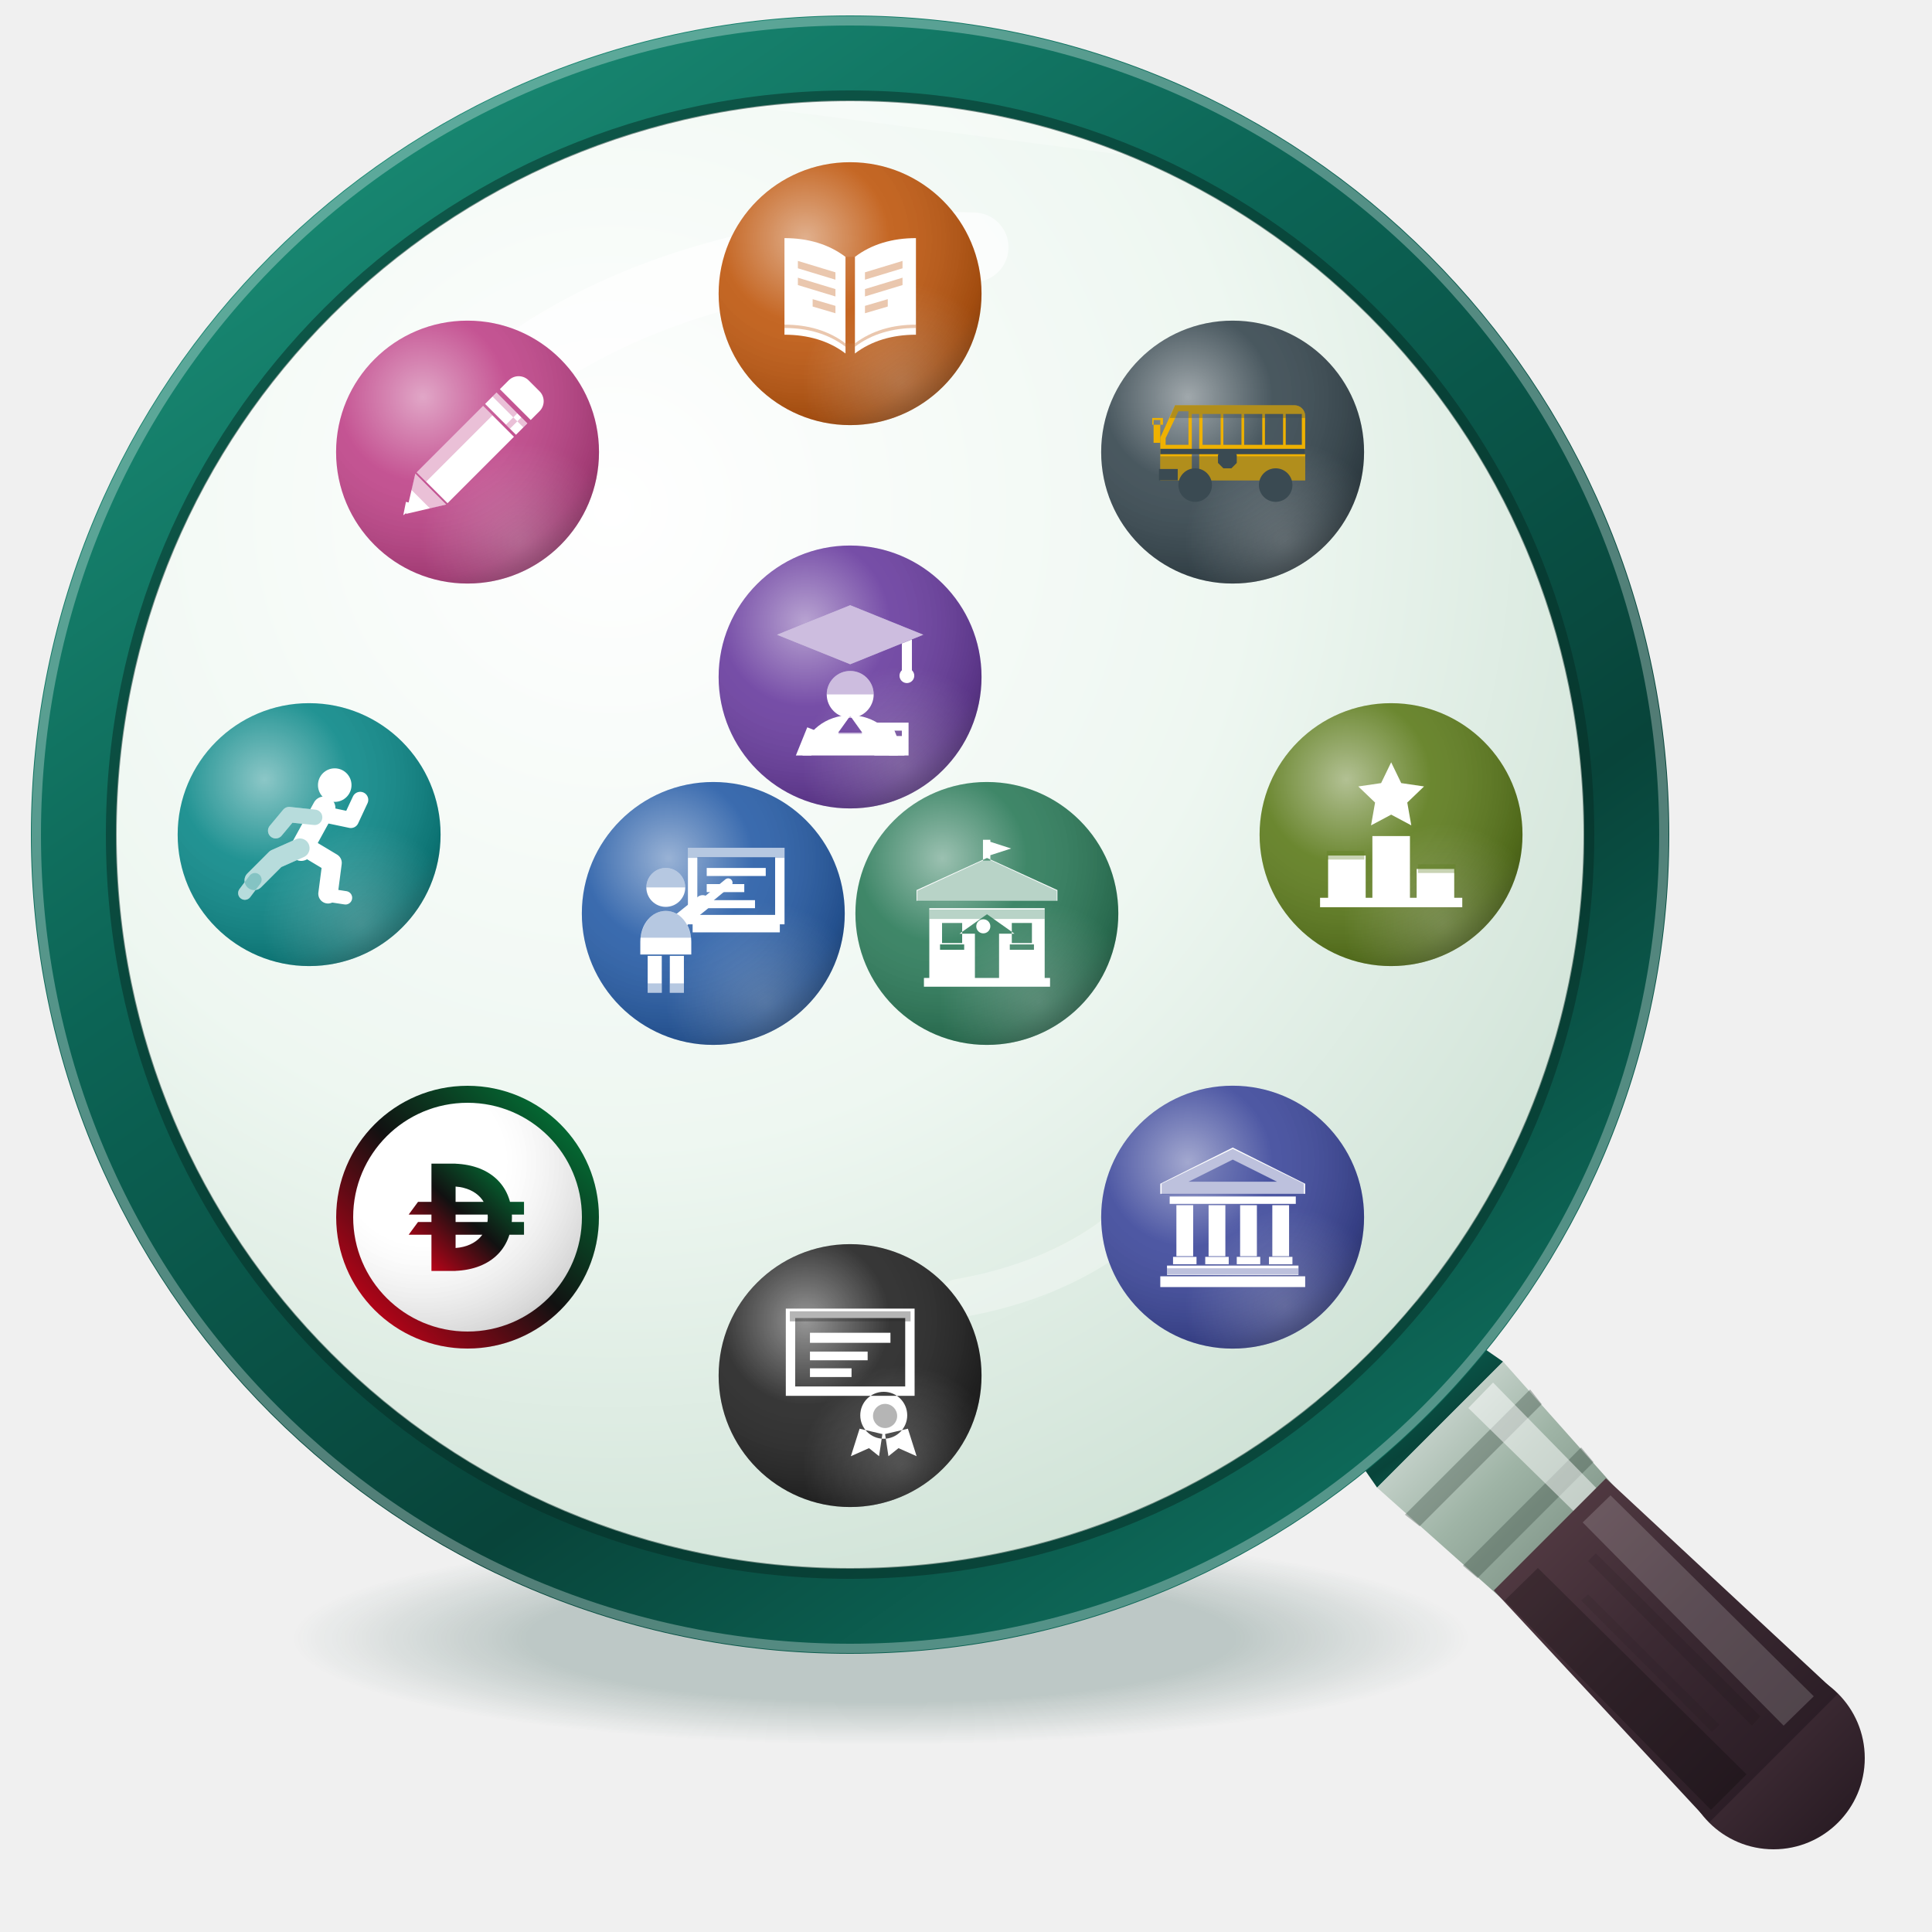
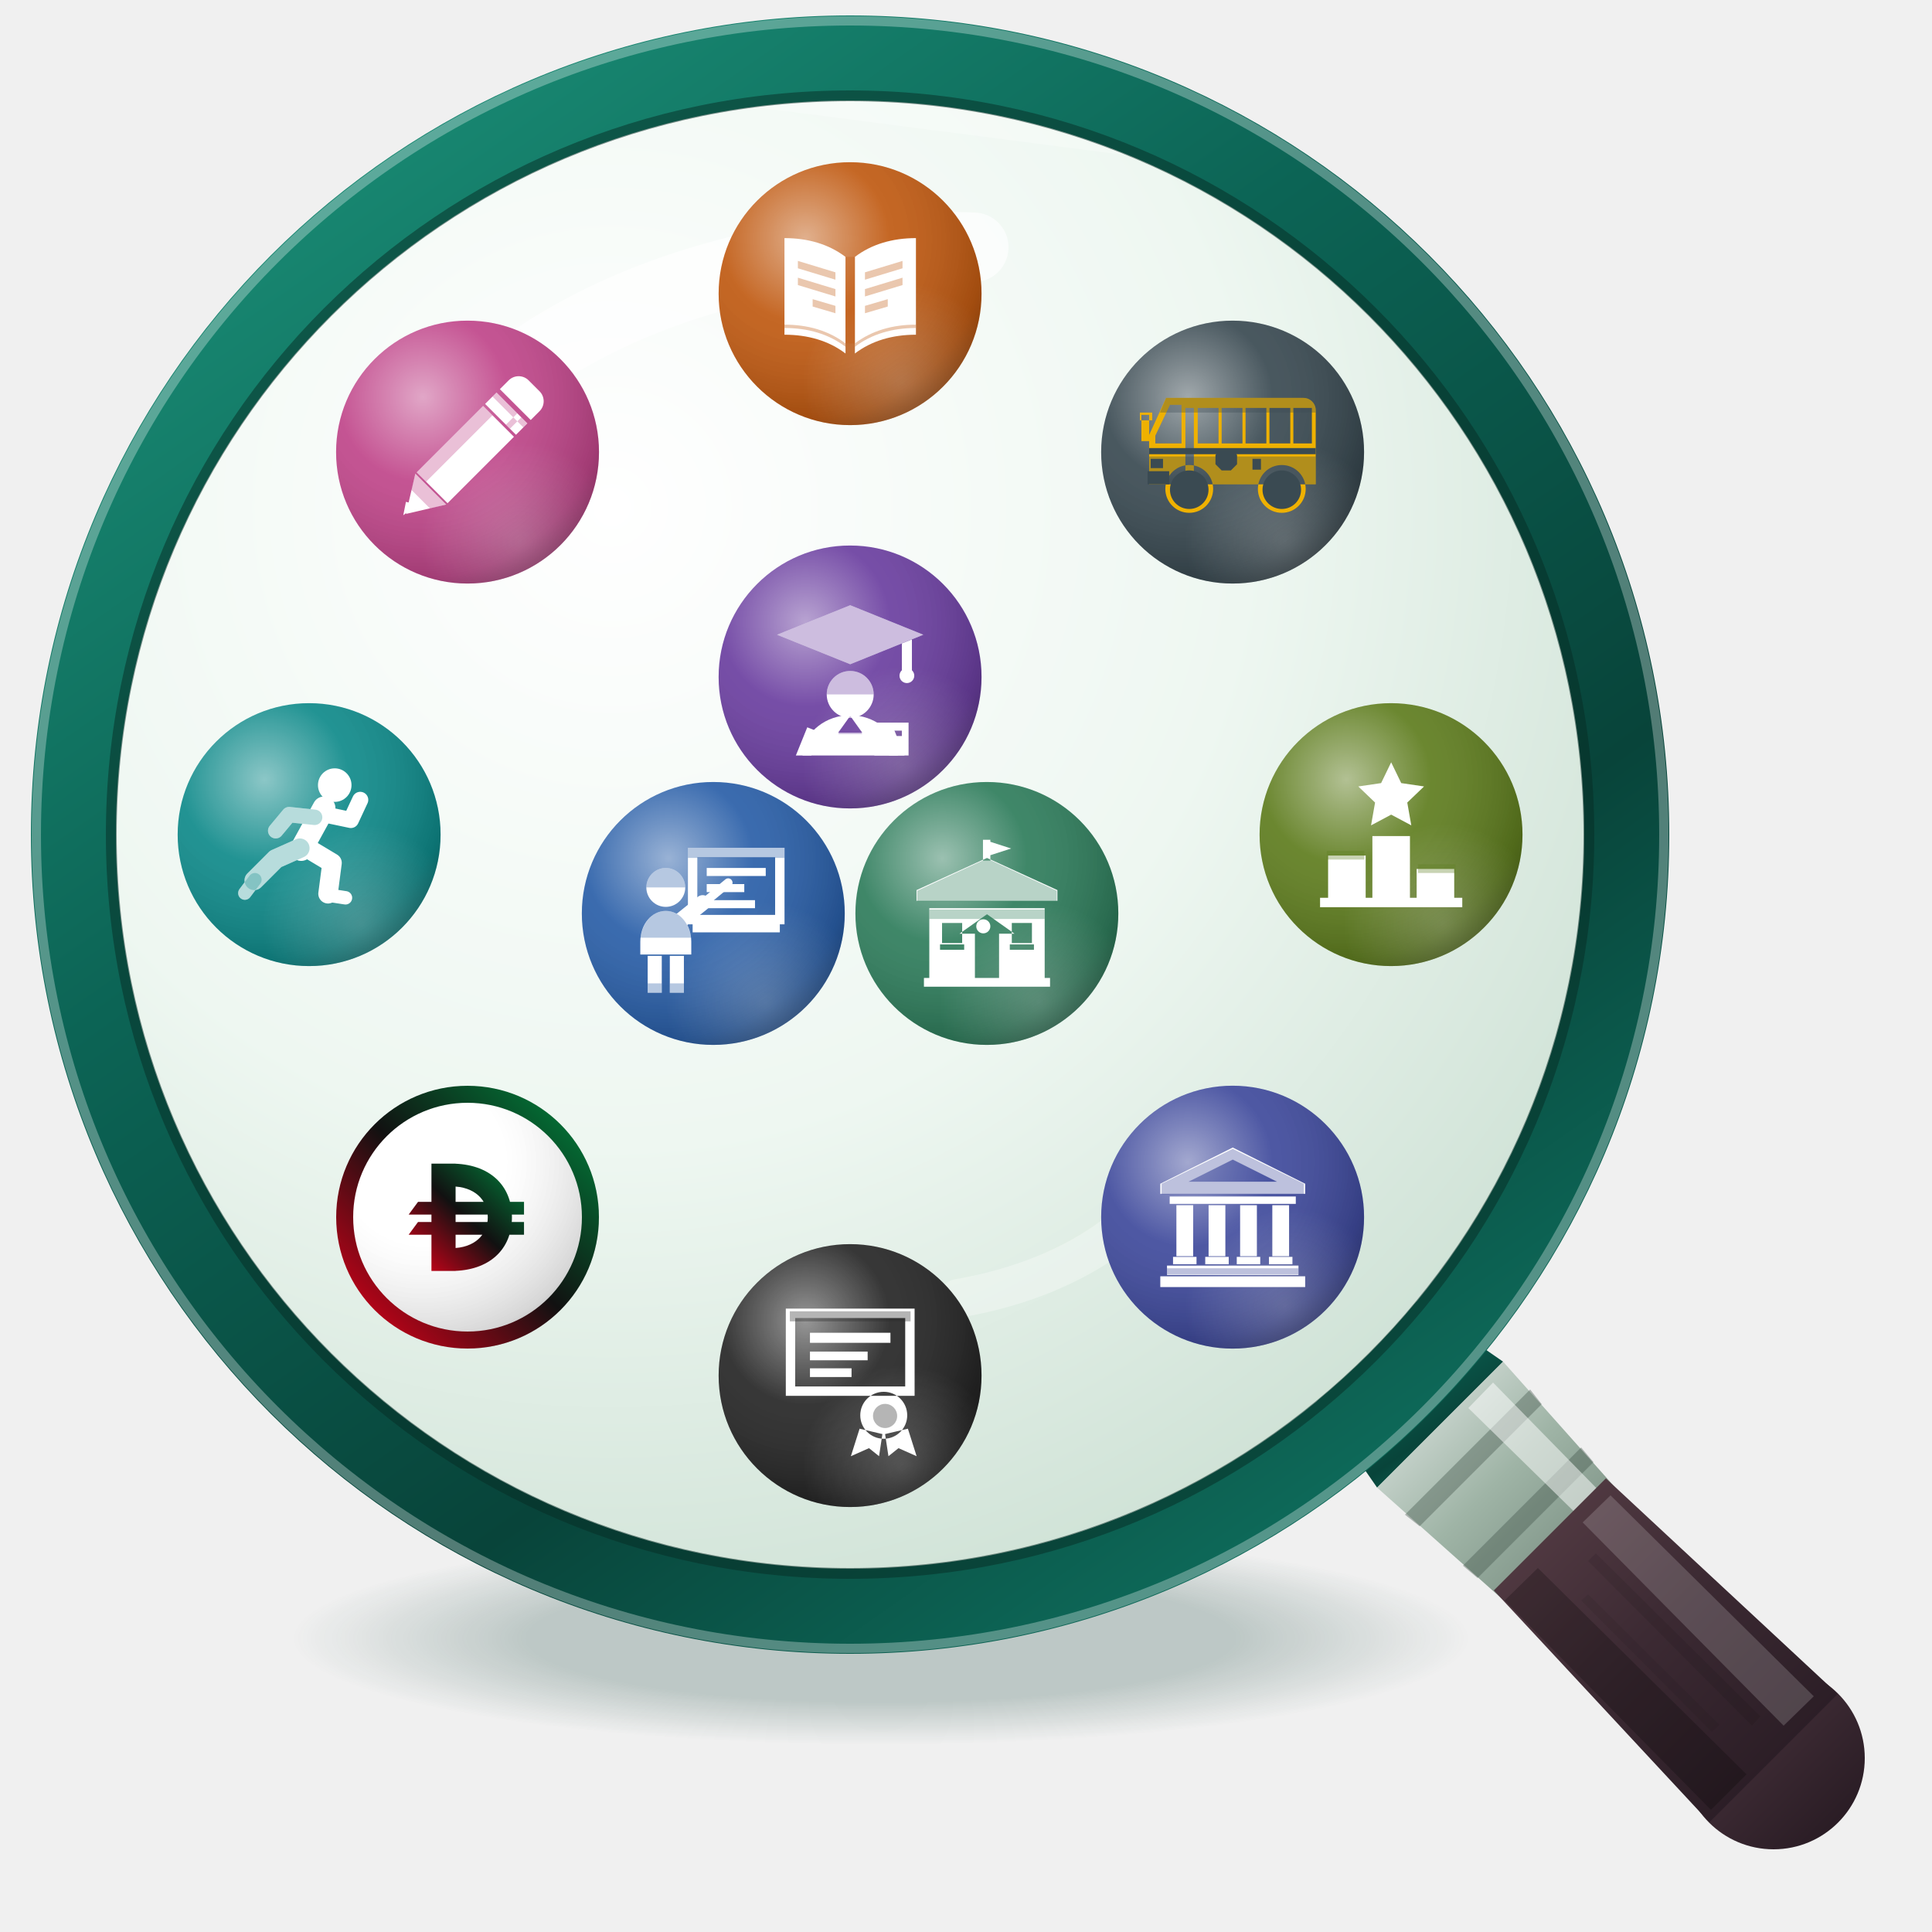
<svg xmlns="http://www.w3.org/2000/svg" viewBox="0 0 250 250" width="250" height="250" role="img" aria-label="Dubai Schools">
  <defs>
    <clipPath id="lensClip">
      <circle cx="110" cy="108" r="95" />
    </clipPath>
    <radialGradient id="glass" cx="34%" cy="28%" r="78%">
      <stop offset="0" stop-color="#ffffff" />
      <stop offset="0.55" stop-color="#eef7f1" />
      <stop offset="1" stop-color="#cfe2d6" />
    </radialGradient>
    <radialGradient id="bubBall" cx="33%" cy="29%" r="80%">
      <stop offset="0" stop-color="#ffffff" stop-opacity=".52" />
      <stop offset="0.16" stop-color="#ffffff" stop-opacity=".34" />
      <stop offset="0.40" stop-color="#ffffff" stop-opacity=".08" />
      <stop offset="0.86" stop-color="#000000" stop-opacity=".16" />
      <stop offset="0.97" stop-color="#000000" stop-opacity=".30" />
      <stop offset="1" stop-color="#000000" stop-opacity=".20" />
    </radialGradient>
    <radialGradient id="bubBounce" cx="70%" cy="84%" r="38%">
      <stop offset="0" stop-color="#ffffff" stop-opacity=".26" />
      <stop offset="0.6" stop-color="#ffffff" stop-opacity=".10" />
      <stop offset="1" stop-color="#ffffff" stop-opacity="0" />
    </radialGradient>
    <linearGradient id="ringMetal" x1="0.15" y1="0" x2="0.85" y2="1">
      <stop offset="0" stop-color="#1a8d76" />
      <stop offset="0.35" stop-color="#0c6455" />
      <stop offset="0.7" stop-color="#08443a" />
      <stop offset="1" stop-color="#0f7361" />
    </linearGradient>
    <linearGradient id="handleWood" x1="0" y1="0" x2="1" y2="1">
      <stop offset="0" stop-color="#5a4048" />
      <stop offset="0.45" stop-color="#3c2a33" />
      <stop offset="1" stop-color="#241820" />
    </linearGradient>
    <linearGradient id="ferrule" x1="0" y1="0" x2="1" y2="1">
      <stop offset="0" stop-color="#e6ecea" />
      <stop offset="0.5" stop-color="#9fb4a6" />
      <stop offset="1" stop-color="#6f8478" />
    </linearGradient>
    <linearGradient id="dhGrad" x1="0" y1="1" x2="1" y2="0">
      <stop offset="0" stop-color="#e2001a" />
      <stop offset="0.5" stop-color="#111111" />
      <stop offset="1" stop-color="#00843d" />
    </linearGradient>
    <radialGradient id="drop" cx="50%" cy="50%" r="50%">
      <stop offset="0.6" stop-color="#0b3b31" stop-opacity=".22" />
      <stop offset="1" stop-color="#0b3b31" stop-opacity="0" />
    </radialGradient>
  </defs>
  <ellipse cx="114" cy="212" rx="76.32" ry="13.78" fill="url(#drop)" />
  <path d="M170.1 180.8 L178.2 192.5 L194.5 176.2 L182.8 168.1 Z" fill="url(#ringMetal)" />
  <path d="M178.2 192.5 L194.7 207.2 L209.2 192.7 L194.5 176.2 Z" fill="url(#ferrule)" />
  <path d="M181.8 196.0 L183.7 197.5 L199.5 181.7 L198.0 179.8 Z" fill="#3f5148" opacity=".38" />
  <path d="M189.3 202.6 L191.2 204.2 L206.2 189.2 L204.6 187.3 Z" fill="#3f5148" opacity=".38" />
  <path d="M190.0 182.2 L204.3 196.2 L207.2 193.2 L193.2 178.9 Z" fill="#ffffff" opacity=".5" />
  <circle cx="229.5" cy="227.5" r="11.8" fill="url(#handleWood)" />
  <path d="M193.3 205.8 L221.2 235.8 L237.8 219.2 L207.8 191.3 Z" fill="url(#handleWood)" />
  <path d="M204.8 197.0 L230.8 223.3 L234.7 219.5 L208.4 193.5 Z" fill="#ffffff" opacity=".17" />
  <path d="M194.7 207.1 L221.4 234.2 L226.0 229.6 L199.0 202.9 Z" fill="#000000" opacity=".22" />
  <path d="M205.5 202.0 L226.7 223.3 L227.8 222.1 L206.5 201.0 Z" fill="#000000" opacity=".09" />
  <path d="M204.6 207.1 L221.5 224.1 L222.5 223.2 L205.5 206.3 Z" fill="#000000" opacity=".07" />
  <circle cx="110" cy="108" r="95" fill="url(#glass)" />
  <g clip-path="url(#lensClip)">
    <path d="M15 90 a 95 95 0 0 1 142.5 -68.4 L 91 13 a 95 95 0 0 0 -77.9 85.5 z" fill="#ffffff" opacity=".26" />
  </g>
  <path d="M52 66 a 72 46 0 0 1 74 -34" stroke="#ffffff" stroke-width="9" stroke-linecap="round" fill="none" opacity=".65" />
  <path d="M150 154 a 40 26 0 0 1 -26 14" stroke="#ffffff" stroke-width="5" stroke-linecap="round" fill="none" opacity=".3" />
  <g clip-path="url(#lensClip)">
    <g class="bub" data-icon="student" style="--i:0">
      <circle cx="110.0" cy="87.6" r="17.01" fill="#6b3fa0" />
      <circle cx="110.0" cy="87.6" r="17.01" fill="url(#bubBounce)" />
      <circle cx="110.0" cy="87.6" r="17.01" fill="url(#bubBall)" />
      <g transform="translate(99.6 77.1) scale(0.868)">
        <path d="M12 11.2a3.5 3.5 0 1 0 0 7 3.5 3.5 0 0 0 0-7z" fill="#fff" fill-rule="evenodd" />
        <path d="M12 17.8c-3.6 0-6.6 2.4-7.2 5.5l.1.5h14.2l.1-.5c-.6-3.1-3.6-5.5-7.2-5.5zM12 17.9 10.2 20.4h3.6z" fill="#fff" fill-rule="evenodd" />
        <path d="M5.6 19.6 3.9 23.8h2.3l1.4-3.4z" fill="#fff" fill-rule="evenodd" />
        <path d="M18.4 19.6l1.7 4.2h-2.3l-1.4-3.4z" fill="#fff" fill-rule="evenodd" />
        <path d="M15.6 18.9h5.1v4.9h-5.1z M16.6 20.1h3.1v.8h-3.1z M16.6 21.6h2.2v.8h-2.2z" fill="#fff" fill-rule="evenodd" />
        <path d="M12 1.4 22.9 5.8 12 10.2 1.1 5.8z" fill="#fff" fill-rule="evenodd" />
        <path d="M21.2 6.5v4.6a1.1 1.1 0 1 1-1.5 0V7.1z" fill="#fff" fill-rule="evenodd" />
        <path d="M12 1.4 22.9 5.8 12 10.2 1.1 5.8z M12 11.2a3.5 3.5 0 0 0-3.5 3.5h7A3.5 3.5 0 0 0 12 11.2zM12 17.9 10.2 20.6h3.6z" fill="#6b3fa0" fill-rule="evenodd" opacity=".34" />
      </g>
    </g>
    <g class="bub" data-icon="school" style="--i:1">
      <circle cx="127.7" cy="118.2" r="17.01" fill="#2f7d5c" />
      <circle cx="127.7" cy="118.2" r="17.01" fill="url(#bubBounce)" />
      <circle cx="127.7" cy="118.2" r="17.01" fill="url(#bubBall)" />
      <g transform="translate(117.3 107.8) scale(0.868)">
        <path d="M11.4 1h1.1v3.1h-1.1z M12.5 1.3l3.1 1-3.1 1zM12 3.7 22.5 8.5v1.6H1.5V8.5zM3.4 11.2h17.2V21.6H3.4zM12 12.1 16.1 15h-8.2z M10.2 15h3.6v6.6h-3.6zM11.45 12.85a1.05 1.05 0 1 0 0 2.1 1.05 1.05 0 0 0 0-2.1zM5.3 13.4h3v3h-3z M5 16.6h3.6v.8H5zM15.7 13.4h3v3h-3z M15.4 16.6h3.6v.8h-3.6zM2.6 21.6h18.8v1.3H2.6z" fill="#fff" fill-rule="evenodd" />
        <path d="M12 3.8 22.4 8.6v1.6H1.6V8.6z M3.4 11.4h17.2v1.4H3.4z" fill="#2f7d5c" fill-rule="evenodd" opacity=".34" />
      </g>
    </g>
    <g class="bub" data-icon="teacher" style="--i:2">
      <circle cx="92.3" cy="118.2" r="17.01" fill="#2a5fa8" />
      <circle cx="92.3" cy="118.2" r="17.01" fill="url(#bubBounce)" />
      <circle cx="92.3" cy="118.2" r="17.01" fill="url(#bubBall)" />
      <g transform="translate(81.9 107.8) scale(0.868)">
        <path d="M8.2 2.2h14.4v11.4H8.2z M9.6 3.6h11.6v8.6H9.6zM11 5.2h8.8v1.2H11z M11 7.6h5.6v1.2H11z M11 10h7.2v1.2H11zM8.9 13.6h13v1.2h-13z" fill="#fff" fill-rule="evenodd" />
        <path d="M4.9 5.2a2.9 2.9 0 1 0 0 5.8 2.9 2.9 0 0 0 0-5.8z" fill="#fff" fill-rule="evenodd" />
        <path d="M4.9 11.6c-2.1 0-3.8 2-3.8 4.6v1.9h7.6v-1.9c0-2.6-1.7-4.6-3.8-4.6z" fill="#fff" fill-rule="evenodd" />
        <path d="M2.2 18.3h2.1v5.5H2.2z M5.5 18.3h2.1v5.5H5.5z" fill="#fff" fill-rule="evenodd" />
        <path d="M6.4 13.6 10.4 10.4" fill="none" stroke="#fff" stroke-width="2.3" stroke-linecap="round" stroke-linejoin="round" />
        <path d="M10.2 10.7 14.2 7.4" fill="none" stroke="#fff" stroke-width="1.3" stroke-linecap="round" stroke-linejoin="round" />
        <path d="M8.2 2.2h14.4v1.5H8.2z M4.9 5.2a2.9 2.9 0 0 0-2.9 2.9h5.8a2.9 2.9 0 0 0-2.9-2.9zM1.1 15.6c.4-2.4 1.9-4 3.8-4s3.4 1.6 3.8 4zM2.2 22.4h2.1v1.4H2.2z M5.5 22.4h2.1v1.4H5.5z" fill="#2a5fa8" fill-rule="evenodd" opacity=".34" />
      </g>
    </g>
    <g class="bub" data-icon="book" style="--i:3">
      <circle cx="110.0" cy="38.0" r="17.01" fill="#c05a12" />
      <circle cx="110.0" cy="38.0" r="17.01" fill="url(#bubBounce)" />
      <circle cx="110.0" cy="38.0" r="17.01" fill="url(#bubBall)" />
      <g transform="translate(99.6 27.6) scale(0.868)">
        <path d="M11.3 6.5C8.8 4.6 5.7 3.7 2.2 3.7v12.9c3.5 0 6.6.9 9.1 2.8zM12.7 6.5c2.5-1.9 5.6-2.8 9.1-2.8v12.9c-3.5 0-6.6.9-9.1 2.8zM2.2 16.6c3.5 0 6.6.9 9.1 2.8v1.5c-2.5-1.9-5.6-2.8-9.1-2.8zM21.8 16.6c-3.5 0-6.6.9-9.1 2.8v1.5c2.5-1.9 5.6-2.8 9.1-2.8z" fill="#fff" fill-rule="evenodd" />
        <path d="M11.3 6.5h1.4v12.9h-1.4zM9.8 8.8 4.2 7.1v1.1l5.6 1.7z M9.8 11.3 4.2 9.6v1.1l5.6 1.7zM9.8 13.8 6.4 12.8v1.1l3.4 1zM14.2 8.8 19.8 7.1v1.1l-5.6 1.7z M14.2 11.3 19.8 9.6v1.1l-5.6 1.7zM14.2 13.8 17.6 12.8v1.1l-3.4 1zM2.2 16.6c3.5 0 6.6.9 9.1 2.8v.5c-2.5-1.9-5.6-2.8-9.1-2.8zM21.8 16.6c-3.5 0-6.6.9-9.1 2.8v.5c2.5-1.9 5.6-2.8 9.1-2.8z" fill="#c05a12" fill-rule="evenodd" opacity=".34" />
      </g>
    </g>
    <g class="bub" data-icon="bus" style="--i:4">
      <circle cx="159.5" cy="58.5" r="17.01" fill="#3a4a52" />
      <circle cx="159.5" cy="58.5" r="17.01" fill="url(#bubBounce)" />
      <circle cx="159.5" cy="58.5" r="17.01" fill="url(#bubBall)" />
-       <g transform="translate(149.1 48.1) scale(0.868)">
-         <path d="M3.4 5.0H21.2a1.6 1.6 0 0 1 1.6 1.6V16.2H1.2V9.8zM2.0 9.9 3.9 5.9H5.4v5.0H2.0zM5.9 6.3h1.1v8.3H5.9zM7.5 6.3h2.7v4.6H7.5z M10.6 6.3h2.7v4.6h-2.7z M13.7 6.3h2.7v4.6h-2.7zM16.8 6.3h2.7v4.6h-2.7z M19.9 6.3h2.4v4.6h-2.4z" fill="#efb100" fill-rule="evenodd" />
+       <g transform="translate(147.5 46.5) scale(0.998)">
+         <path d="M3.4 5.0H21.2a1.6 1.6 0 0 1 1.6 1.6V16.2H1.2V9.8zM2.0 9.9 3.9 5.9H5.4v5.0H2.0zM5.9 6.3h1.1v8.3H5.9zM7.5 6.3h2.7v4.6H7.5z M10.6 6.3h2.7v4.6h-2.7z M13.7 6.3h2.7v4.6h-2.7zM16.8 6.3h2.7v4.6h-2.7z M19.9 6.3h2.4v4.6h-2.4zM6.4 13.7a3.1 3.1 0 1 0 0 6.2 3.1 3.1 0 0 0 0-6.2zM18.4 13.7a3.1 3.1 0 1 0 0 6.2 3.1 3.1 0 0 0 0-6.2z" fill="#efb100" fill-rule="evenodd" />
        <path d="M0.2 7.2h1.0v3.4H0.2z M0.0 6.9h1.6v1.0H0.0z" fill="#efb100" fill-rule="evenodd" />
        <path d="M3.4 5.0H21.2a1.6 1.6 0 0 1 1.6 1.6v.3H2.6zM1.2 12.6h21.6v3.6H1.2z" fill="#3a4a52" fill-rule="evenodd" opacity=".34" />
-         <path d="M6.4 14.4a2.5 2.5 0 1 0 0 5 2.5 2.5 0 0 0 0-5zM18.4 14.4a2.5 2.5 0 1 0 0 5 2.5 2.5 0 0 0 0-5zM1.2 11.5H22.8v0.8H1.2zM1.0 14.5h2.8v1.7H1.0zM12.6 13.6 11.8 14.4 10.6 14.4 9.8 13.6 9.8 12.4 10.6 11.6 11.8 11.6 12.6 12.4z" fill="#3a4a52" />
+         <path d="M6.4 14.4a2.5 2.5 0 1 0 0 5 2.5 2.5 0 0 0 0-5zM18.4 14.4a2.5 2.5 0 1 0 0 5 2.5 2.5 0 0 0 0-5zM1.2 11.5H22.8v0.8H1.2zM1.0 14.5h2.8v1.7H1.0zM12.6 13.6 11.8 14.4 10.6 14.4 9.8 13.6 9.8 12.4 10.6 11.6 11.8 11.6 12.6 12.4zM14.6 12.9h1.1v1.4h-1.1zM1.4 12.9h1.6v1.2H1.4z" fill="#3a4a52" />
      </g>
    </g>
    <g class="bub" data-icon="rank" style="--i:5">
      <circle cx="180.0" cy="108.0" r="17.01" fill="#5f7d1f" />
      <circle cx="180.0" cy="108.0" r="17.01" fill="url(#bubBounce)" />
      <circle cx="180.0" cy="108.0" r="17.01" fill="url(#bubBall)" />
      <g transform="translate(169.6 97.6) scale(0.868)">
        <path d="M12 1.2l1.5 3.1 3.4.5-2.5 2.4.6 3.4-3-1.6-3 1.6.6-3.4-2.5-2.4 3.4-.5zM9.2 11.2h5.6v10.2H9.2z M9.2 11.2h5.6v1H9.2zM2.6 14.2h5.6v7.2H2.6z M2.6 14.2h5.6v.9H2.6zM15.8 16.2h5.6v5.2h-5.6z M15.8 16.2h5.6v.9h-5.6zM1.4 21.4h21.2v1.4H1.4z" fill="#fff" fill-rule="evenodd" />
        <path d="M2.4 14.4H8v1.3H2.4z M16 16.4h5.6v1.3H16z" fill="#5f7d1f" fill-rule="evenodd" opacity=".34" />
      </g>
    </g>
    <g class="bub" data-icon="government" style="--i:6">
      <circle cx="159.5" cy="157.5" r="17.01" fill="#3f4a9c" />
      <circle cx="159.5" cy="157.5" r="17.01" fill="url(#bubBounce)" />
      <circle cx="159.5" cy="157.5" r="17.01" fill="url(#bubBall)" />
      <g transform="translate(149.1 147.1) scale(0.868)">
        <path d="M12 1.6 22.8 7v1.5H1.2V7z M12 3.4 18.6 6.7H5.4zM2.6 8.9h18.8v1.1H2.6zM3.6 10.2h2.5v7.6H3.6z M8.4 10.2h2.5v7.6H8.4z M13.1 10.2h2.5v7.6h-2.5z M17.9 10.2h2.5v7.6h-2.5zM3.1 17.9h3.5v1.1H3.1z M7.9 17.9h3.5v1.1H7.9z M12.6 17.9h3.5v1.1h-3.5z M17.4 17.9h3.5v1.1h-3.5zM2.2 19.2h19.6v1.4H2.2z M1.2 20.8h21.6v1.6H1.2z" fill="#fff" fill-rule="evenodd" />
        <path d="M12 1.8 22.6 7v1.6H1.4V7z M2.2 19.6h19.6v.9H2.2z" fill="#3f4a9c" fill-rule="evenodd" opacity=".34" />
      </g>
    </g>
    <g class="bub" data-icon="certificate" style="--i:7">
      <circle cx="110.0" cy="178.0" r="17.01" fill="#262626" />
      <circle cx="110.0" cy="178.0" r="17.01" fill="url(#bubBounce)" />
      <circle cx="110.0" cy="178.0" r="17.01" fill="url(#bubBall)" />
      <g transform="translate(99.6 167.6) scale(0.868)">
        <path d="M2.4 2h19.2v13H2.4z M3.8 3.4h16.4v10.2H3.8zM6 5.6h12v1.5H6z M6 8.4h8.6v1.3H6z M6 10.9h6.2v1.3H6zM17 14.4a3.5 3.5 0 1 0 0 7 3.5 3.5 0 0 0 0-7zM13.4 19.9 12.1 24l2.7-1.2 1.5 1.2.5-3.3zM20.6 19.9 21.9 24l-2.7-1.2-1.5 1.2-.5-3.3z" fill="#fff" fill-rule="evenodd" />
        <path d="M3 2.4h18v1.5H3z M17.2 16.2a1.8 1.8 0 1 0 0 3.6 1.8 1.8 0 0 0 0-3.6z" fill="#262626" fill-rule="evenodd" opacity=".34" />
      </g>
    </g>
    <g class="bub" data-icon="coins" style="--i:8">
      <circle cx="60.5" cy="157.5" r="17.01" fill="#ffffff" />
      <circle cx="60.5" cy="157.5" r="17.01" fill="url(#bubBounce)" />
      <circle cx="60.5" cy="157.5" r="17.01" fill="url(#bubBall)" />
      <circle cx="60.5" cy="157.5" r="15.9" fill="none" stroke="url(#dhGrad)" stroke-width="2.2" />
      <g transform="translate(50.1 147.1) scale(0.868)">
        <path d="M6.6 4h3.6v16H6.6zM9.6 4c5.6 0 9 3.2 9 8s-3.4 8-9 8v-3.4c3.4 0 5.4-2 5.4-4.6s-2-4.6-5.4-4.6zM4.6 9.7H20.4v1.9H3.2zM4.6 12.7H20.4v1.9H3.2z" fill="url(#dhGrad)" />
      </g>
    </g>
    <g class="bub" data-icon="running" style="--i:9">
      <circle cx="40.0" cy="108.0" r="17.01" fill="#0f8a8a" />
      <circle cx="40.0" cy="108.0" r="17.01" fill="url(#bubBounce)" />
      <circle cx="40.0" cy="108.0" r="17.01" fill="url(#bubBall)" />
      <g transform="translate(29.6 97.6) scale(0.868)">
        <path d="M15.8 2.1a2.5 2.5 0 1 0 0 5 2.5 2.5 0 0 0 0-5z" fill="#fff" fill-rule="evenodd" />
        <path d="M14.2 8.0 10.8 14.2" fill="none" stroke="#fff" stroke-width="3.4" stroke-linecap="round" stroke-linejoin="round" />
        <path d="M12.8 9.4 9.0 9.0 7.0 11.4" fill="none" stroke="#fff" stroke-width="2.3" stroke-linecap="round" stroke-linejoin="round" />
        <path d="M10.6 14.0 7.0 15.6 3.8 18.8" fill="none" stroke="#fff" stroke-width="2.9" stroke-linecap="round" stroke-linejoin="round" />
        <path d="M3.9 18.7 2.4 20.7" fill="none" stroke="#fff" stroke-width="2" stroke-linecap="round" stroke-linejoin="round" />
        <path d="M14.4 9.0 18.2 9.8 19.6 6.8" fill="none" stroke="#fff" stroke-width="2.4" stroke-linecap="round" stroke-linejoin="round" />
        <path d="M11.4 13.8 15.4 16.2 14.8 20.8" fill="none" stroke="#fff" stroke-width="2.9" stroke-linecap="round" stroke-linejoin="round" />
        <path d="M14.8 21.0 17.4 21.4" fill="none" stroke="#fff" stroke-width="2" stroke-linecap="round" stroke-linejoin="round" />
        <path d="M12.8 9.4 9.0 9.0 7.0 11.4" fill="none" stroke="#0f8a8a" stroke-width="2.3" stroke-linecap="round" stroke-linejoin="round" opacity=".3" />
        <path d="M10.6 14.0 7.0 15.6 3.8 18.8" fill="none" stroke="#0f8a8a" stroke-width="2.9" stroke-linecap="round" stroke-linejoin="round" opacity=".3" />
        <path d="M3.9 18.7 2.4 20.7" fill="none" stroke="#0f8a8a" stroke-width="2" stroke-linecap="round" stroke-linejoin="round" opacity=".3" />
      </g>
    </g>
    <g class="bub" data-icon="pen" style="--i:10">
      <circle cx="60.5" cy="58.5" r="17.01" fill="#c0468a" />
      <circle cx="60.5" cy="58.5" r="17.01" fill="url(#bubBounce)" />
      <circle cx="60.5" cy="58.5" r="17.01" fill="url(#bubBall)" />
      <g transform="translate(50.1 48.1) scale(0.868)">
        <path d="M18.1 1.3a2.1 2.1 0 0 1 3 0l1.6 1.6a2.1 2.1 0 0 1 0 3l-1.3 1.3-4.6-4.6z" fill="#fff" fill-rule="evenodd" />
        <path d="M16.3 3.1l4.6 4.6-1.7 1.7-4.6-4.6z" fill="#fff" fill-rule="evenodd" />
        <path d="M14.3 5.1l4.6 4.6-9.9 9.9-4.6-4.6z" fill="#fff" fill-rule="evenodd" />
        <path d="M4.2 15.2l4.6 4.6-6 1.4z" fill="#fff" fill-rule="evenodd" />
        <path d="M2.4 21.4l.4-2 1.6.4z" fill="#fff" fill-rule="evenodd" />
        <path d="M16.3 3.1l4.6 4.6-.6.6-4.6-4.6z M19.4 6.2l.6.6-1.7 1.7-.6-.6zM14.3 5.1l1.4 1.4-9.9 9.9-1.4-1.4zM4.2 15.2l4.6 4.6-2.4.6-2.8-2.8z" fill="#c0468a" fill-rule="evenodd" opacity=".34" />
      </g>
    </g>
  </g>
  <circle cx="110" cy="108" r="100.5" fill="none" stroke="url(#ringMetal)" stroke-width="11" />
  <circle cx="110" cy="108" r="95.6" fill="none" stroke="#062b24" stroke-width="1.4" opacity=".5" />
  <circle cx="110" cy="108" r="105.3" fill="none" stroke="#ffffff" stroke-width="1.2" opacity=".3" />
</svg>
